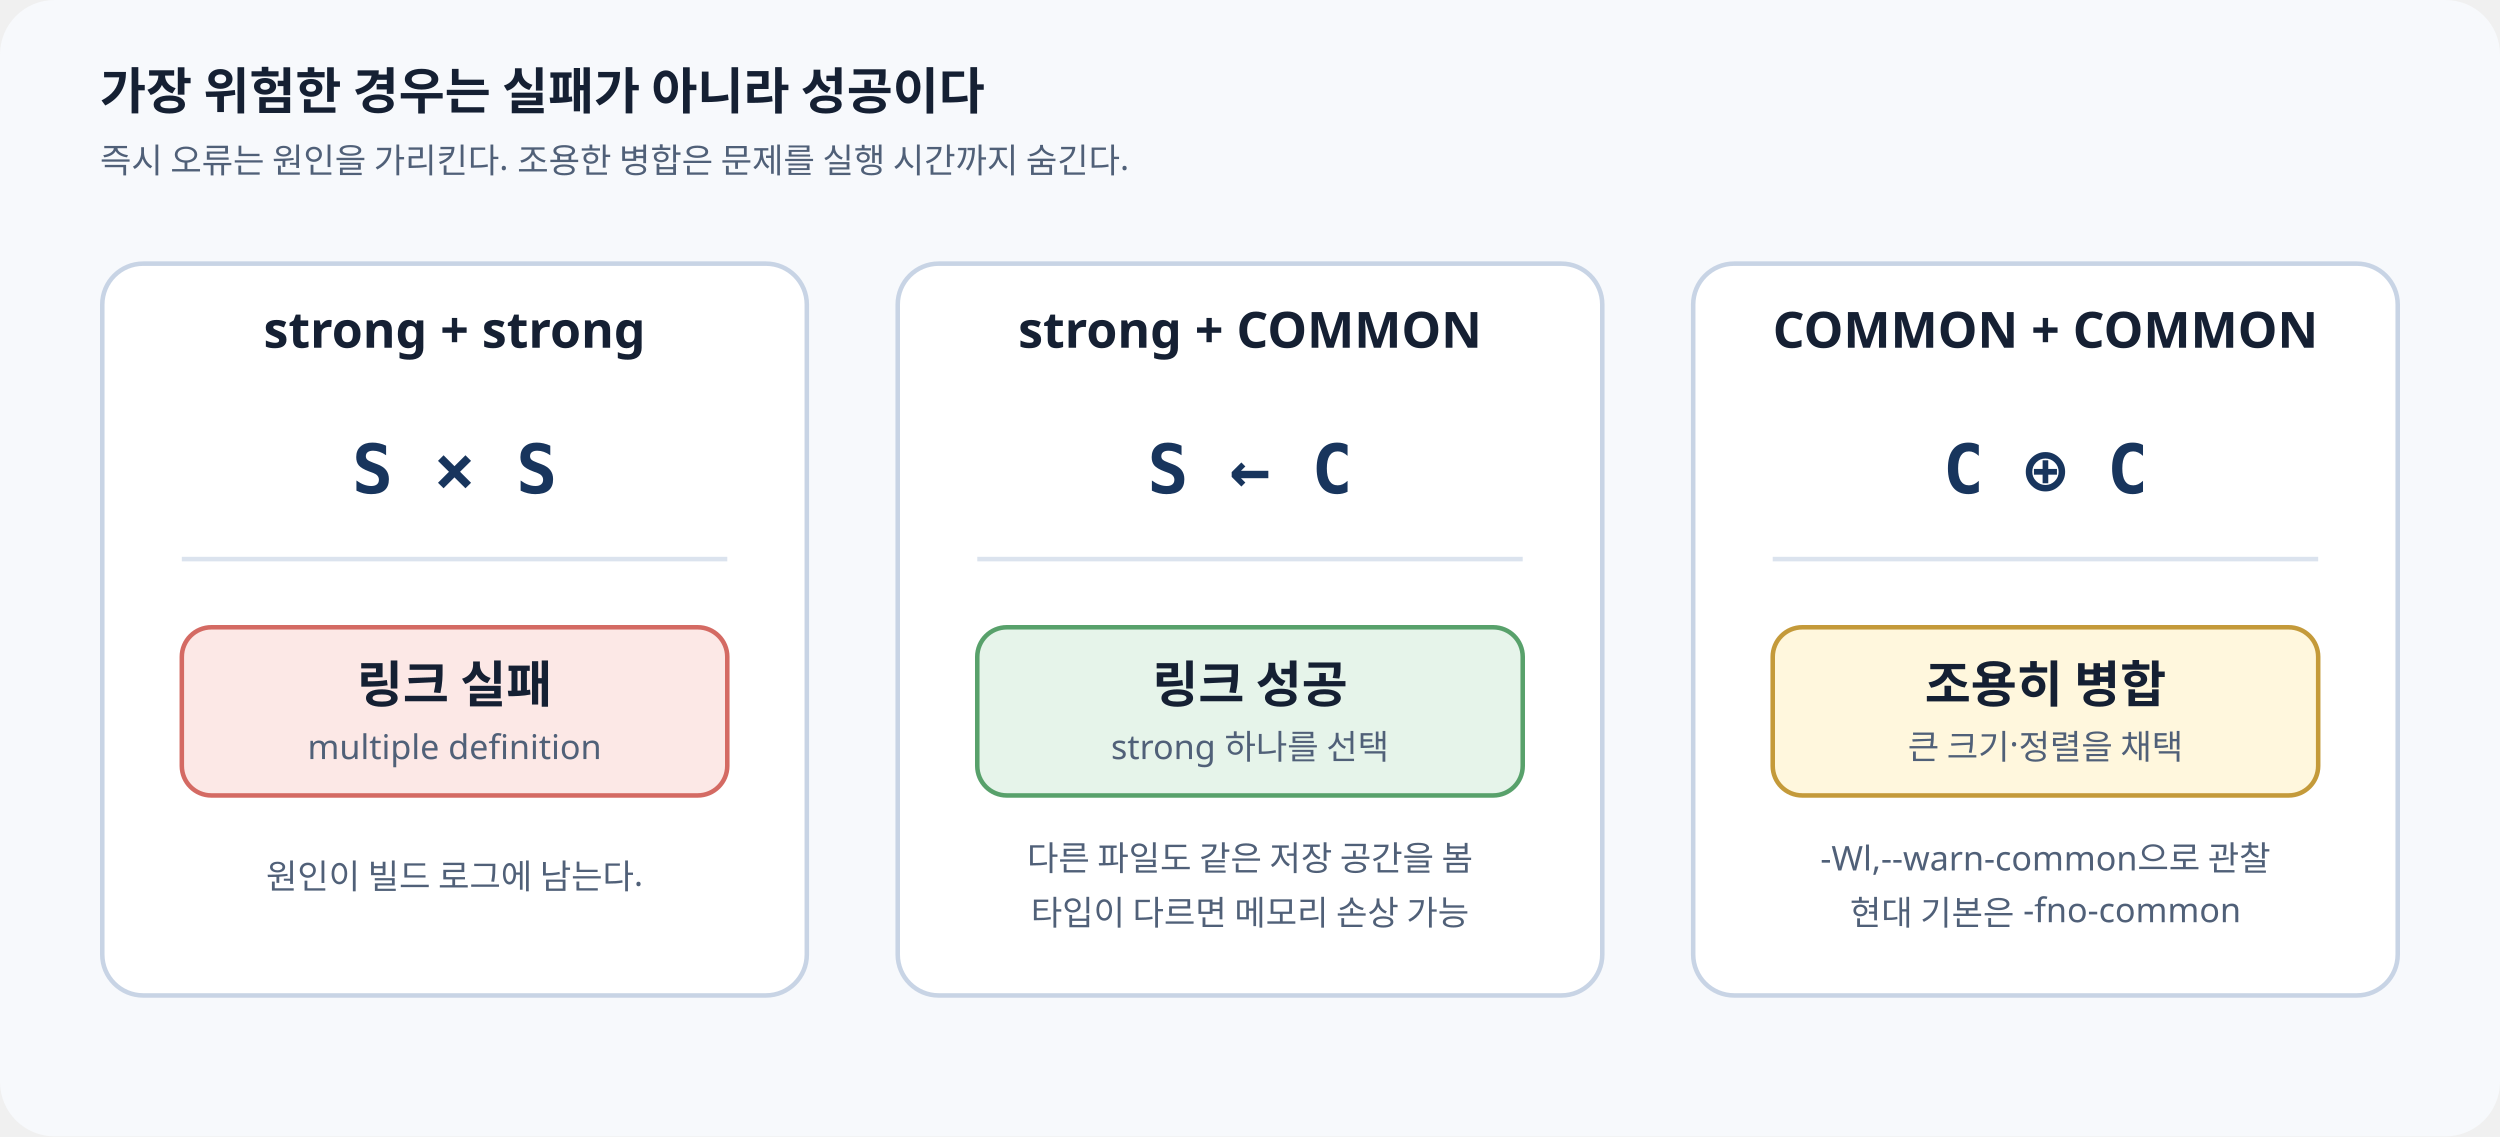
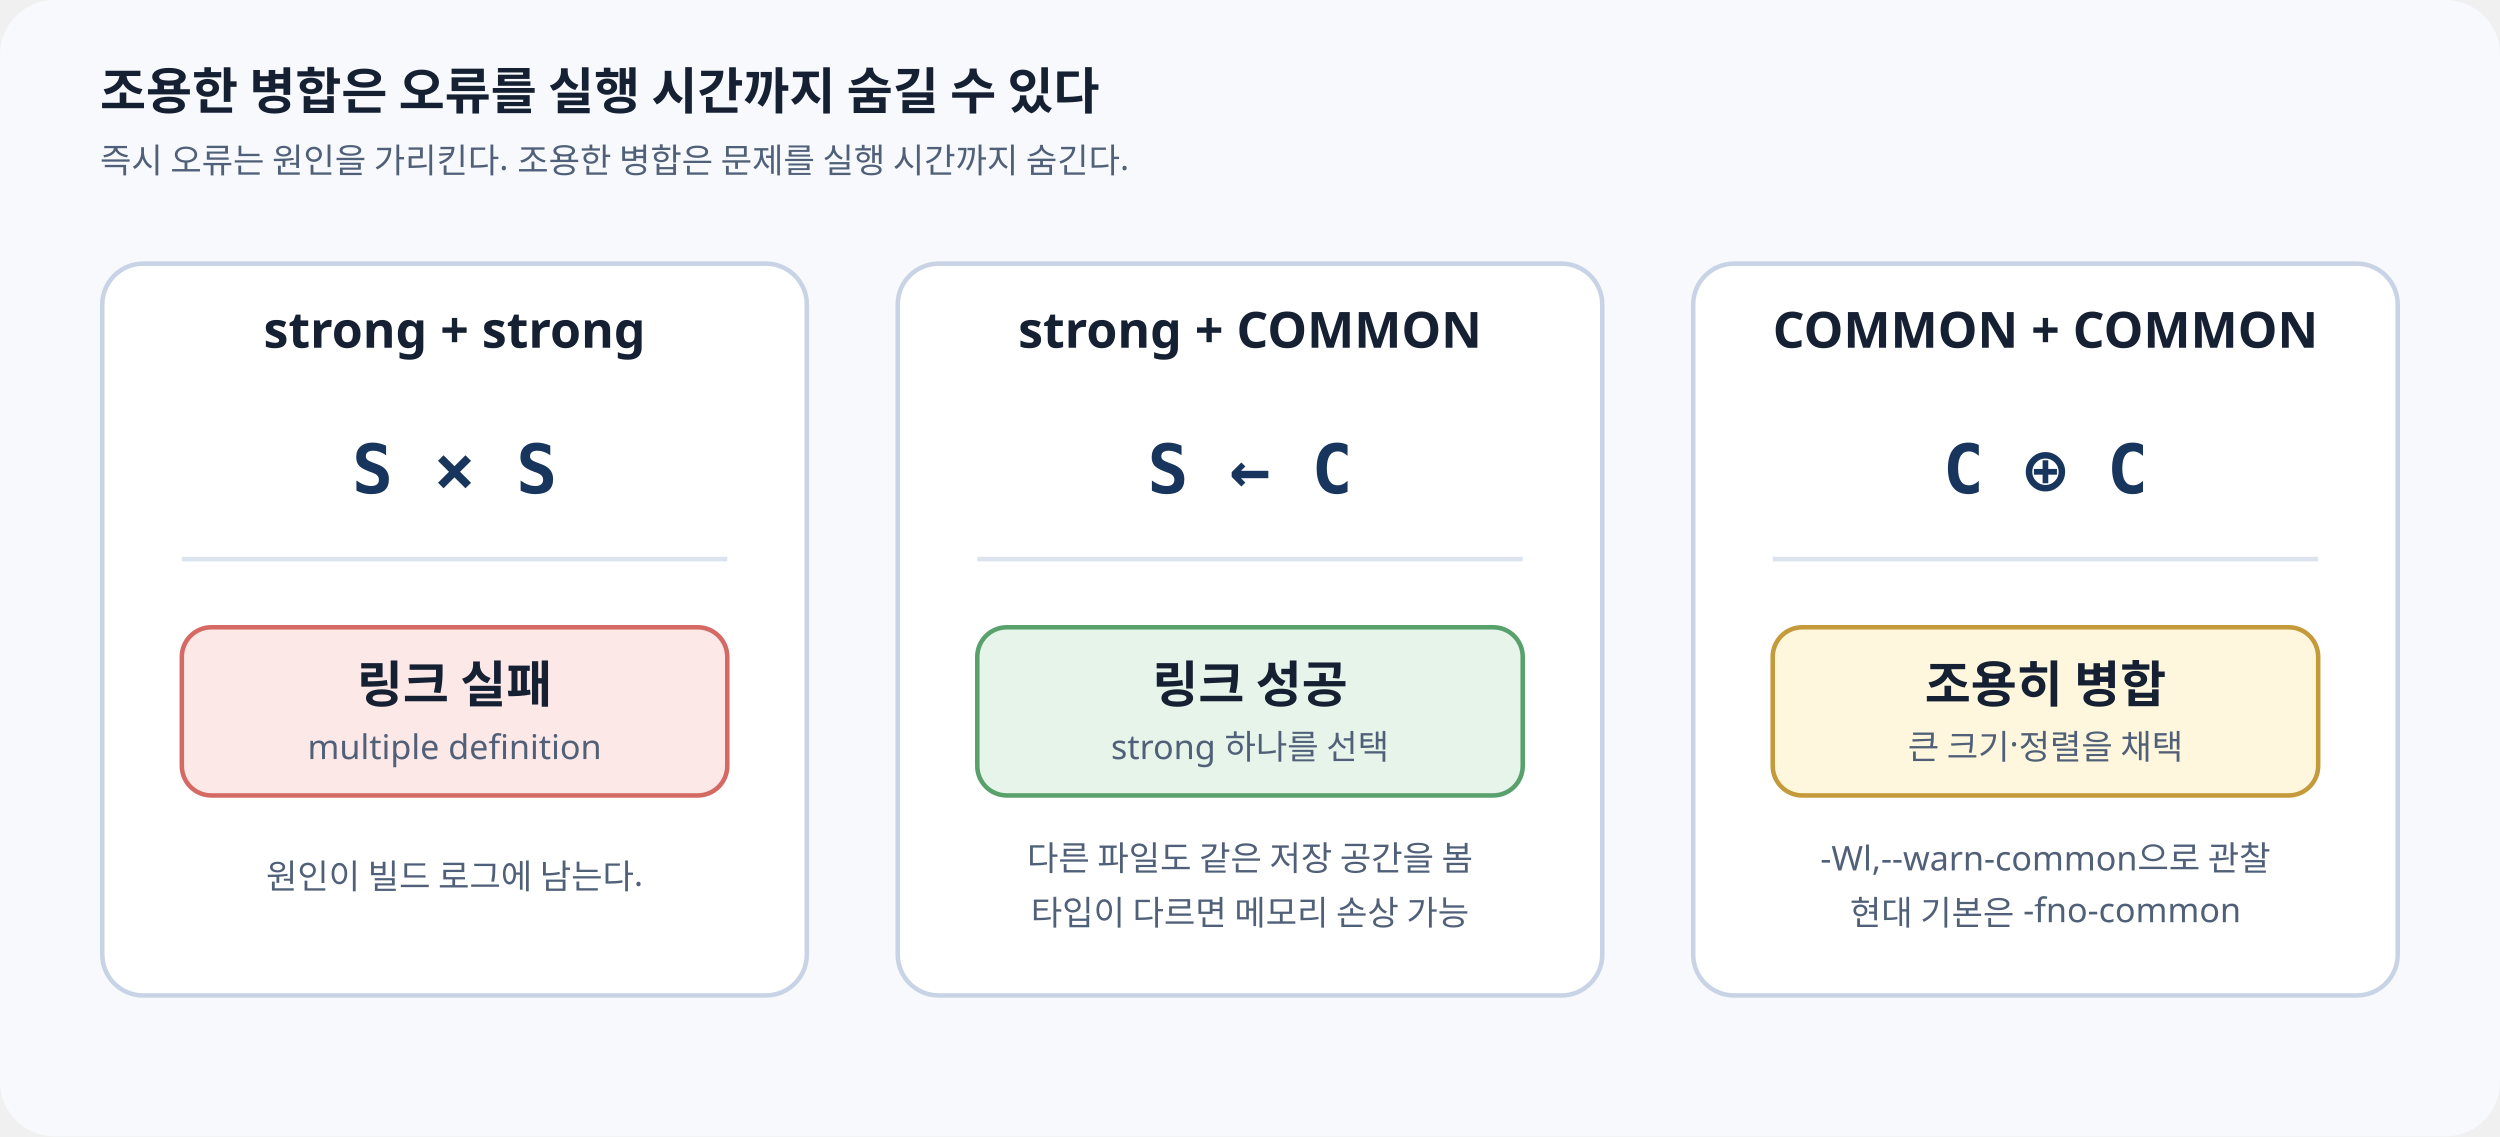
<svg xmlns="http://www.w3.org/2000/svg" viewBox="0 0 1100 500" role="img" aria-labelledby="title desc">
  <defs>
    <style>
      .bg{fill:#f7f9fc}.panel{fill:#fff;stroke:#c8d4e5;stroke-width:2}.bad{fill:#fce8e6;stroke:#d46a63;stroke-width:2}
      .warn{fill:#fff7dd;stroke:#c49a3a;stroke-width:2}.ok{fill:#e6f4ea;stroke:#58a16b;stroke-width:2}
      .t{font:700 22px system-ui,sans-serif;fill:#152033}.s{font:500 15px system-ui,sans-serif;fill:#506078}
      .mono{font:650 16px ui-monospace,monospace;fill:#18355d}.sym{font:800 30px ui-monospace,monospace;fill:#18355d}
      .rule{stroke:#dbe3ee;stroke-width:2}
    </style>
  </defs>
  <rect class="bg" width="1100" height="500" rx="24" />
-   <text class="t" x="44" y="48">가장 위험한 경우는 실패가 아니라 성공이다</text>
+   <text class="t" x="44" y="48">조용한 병합은 오류를 실행 시간까지 숨길 수 있다</text>
  <text class="s" x="44" y="76">즉시 오류는 원인을 가리킨다. 조용한 병합은 문제를 실행 시간까지 숨긴다.</text>
  <rect class="panel" x="45" y="116" width="310" height="322" rx="18" />
  <text class="t" x="200" y="153" text-anchor="middle">strong + strong</text>
  <text class="sym" x="200" y="217" text-anchor="middle">S  ×  S</text>
  <line class="rule" x1="80" y1="246" x2="320" y2="246" />
  <rect class="bad" x="80" y="276" width="240" height="74" rx="13" />
  <text class="t" x="200" y="309" text-anchor="middle">링크 실패</text>
  <text class="s" x="200" y="334" text-anchor="middle">multiple definition</text>
  <text class="s" x="200" y="391" text-anchor="middle">원인이 빌드 로그에 남는다.</text>
  <rect class="panel" x="395" y="116" width="310" height="322" rx="18" />
  <text class="t" x="550" y="153" text-anchor="middle">strong + COMMON</text>
  <text class="sym" x="550" y="217" text-anchor="middle">S  ←  C</text>
  <line class="rule" x1="430" y1="246" x2="670" y2="246" />
  <rect class="ok" x="430" y="276" width="240" height="74" rx="13" />
  <text class="t" x="550" y="309" text-anchor="middle">링크 성공</text>
  <text class="s" x="550" y="334" text-anchor="middle">strong 하나를 선택</text>
  <text class="s" x="550" y="383" text-anchor="middle">다른 파일도 같은 저장 공간을 봄</text>
  <text class="s" x="550" y="407" text-anchor="middle">타입이 다르면 메모리 손상 가능</text>
  <rect class="panel" x="745" y="116" width="310" height="322" rx="18" />
  <text class="t" x="900" y="153" text-anchor="middle">COMMON + COMMON</text>
  <text class="sym" x="900" y="217" text-anchor="middle">C  ⊕  C</text>
  <line class="rule" x1="780" y1="246" x2="1020" y2="246" />
  <rect class="warn" x="780" y="276" width="240" height="74" rx="13" />
  <text class="t" x="900" y="309" text-anchor="middle">조용히 병합</text>
  <text class="s" x="900" y="334" text-anchor="middle">큰 크기·정렬을 채택</text>
  <text class="s" x="900" y="383" text-anchor="middle">-Wl,--warn-common으로 관찰</text>
  <text class="s" x="900" y="407" text-anchor="middle">현대 기본은 -fno-common</text>
</svg>
